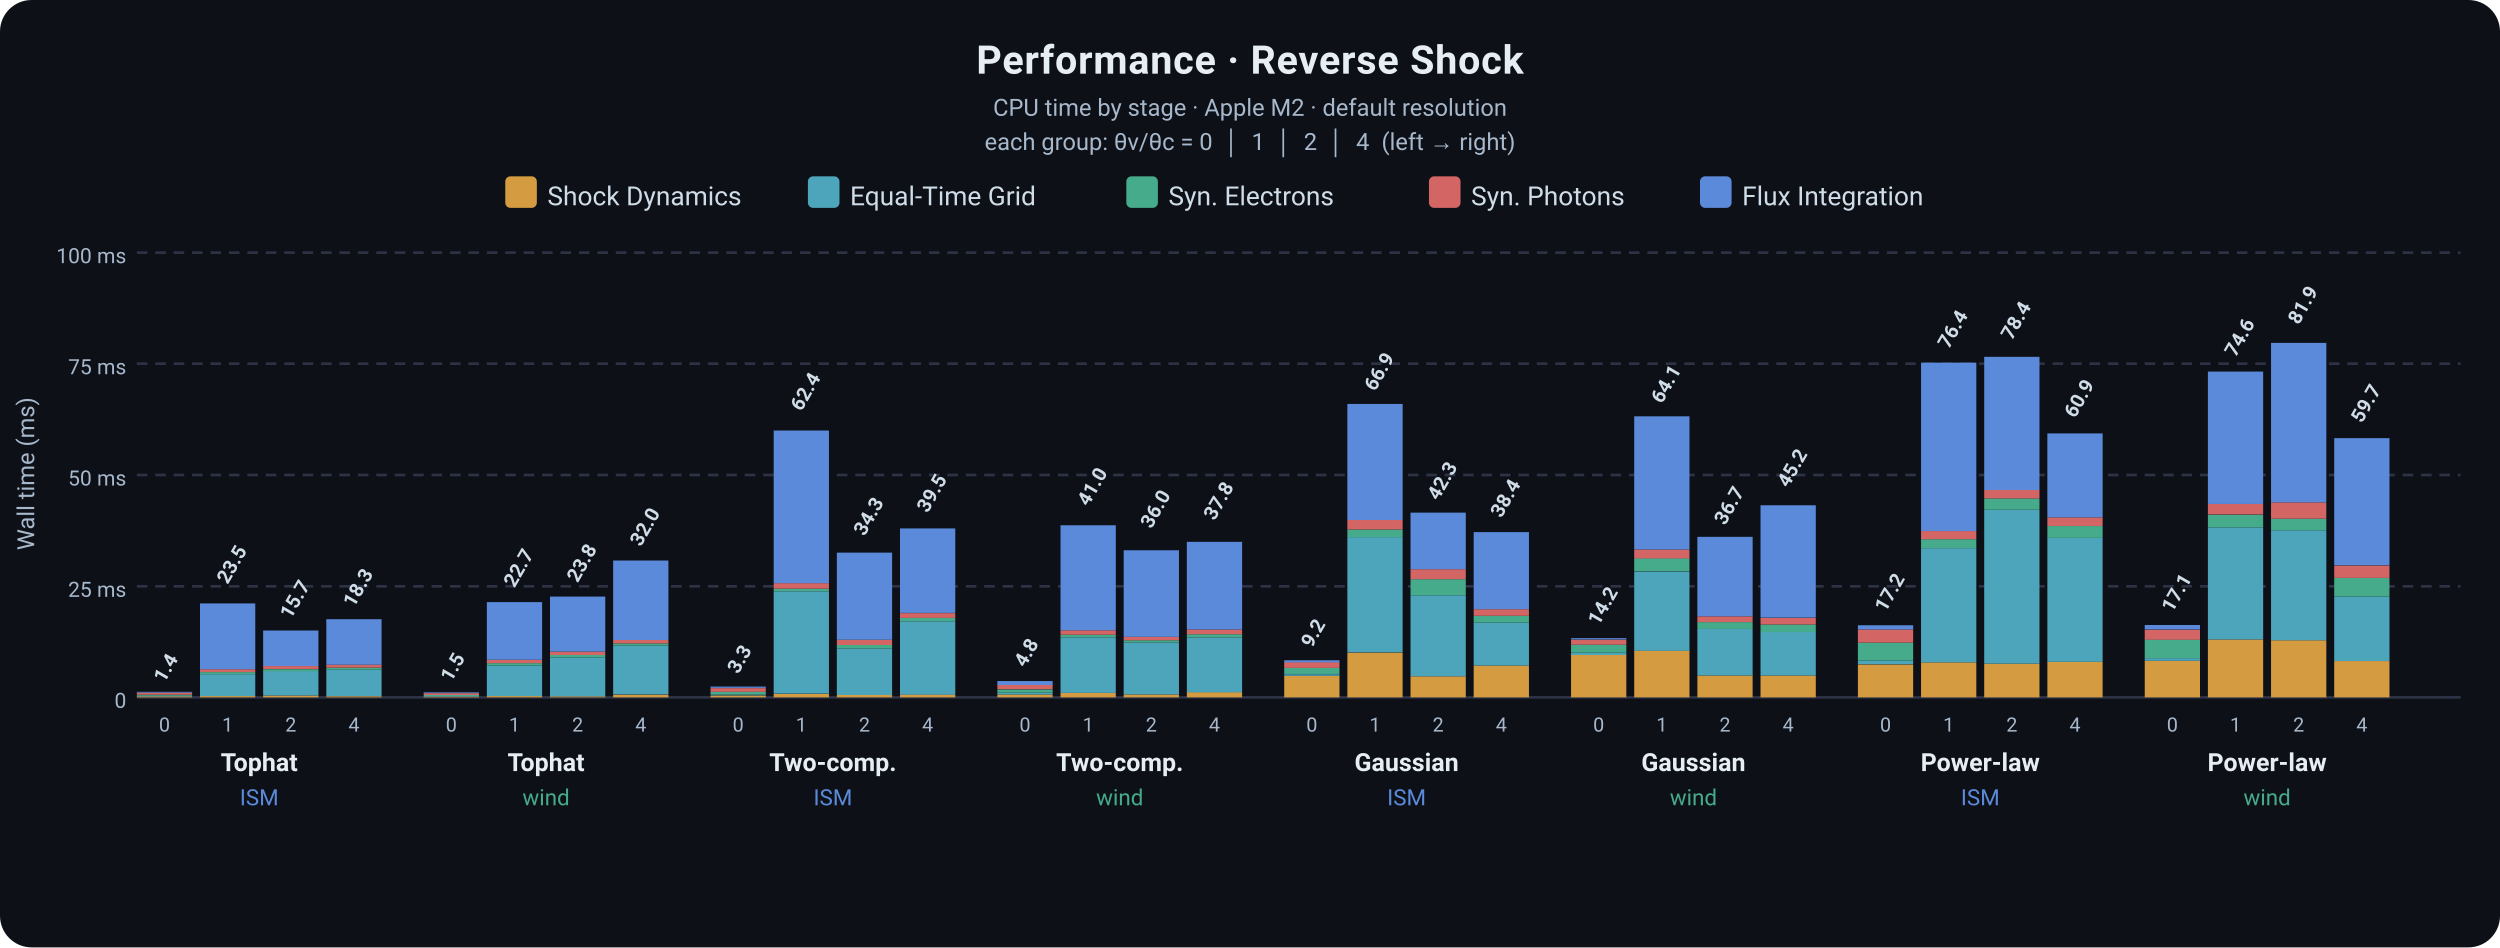
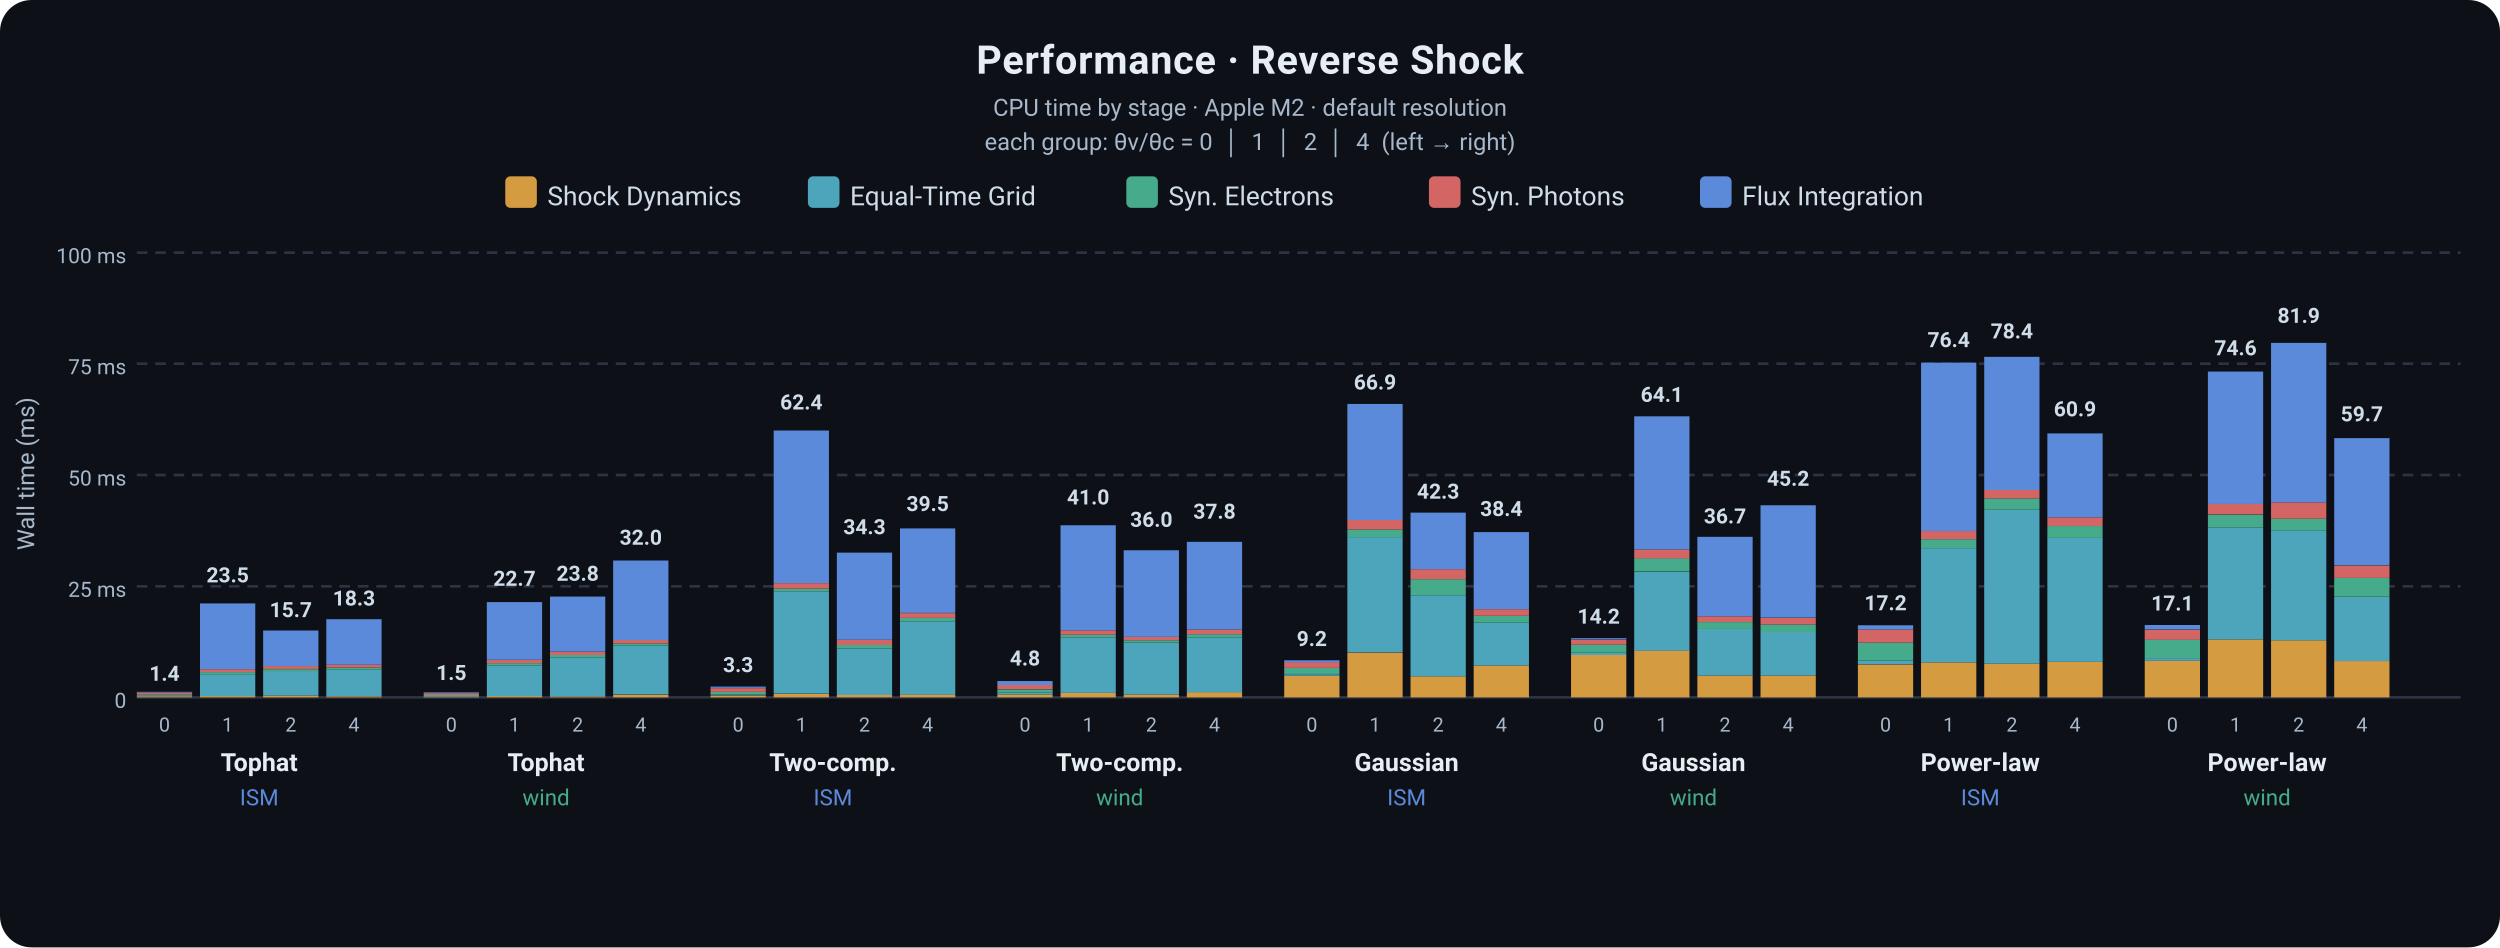
<svg xmlns="http://www.w3.org/2000/svg" viewBox="0 0 950 360" font-family="-apple-system, 'Segoe UI', Roboto, 'Helvetica Neue', Arial, sans-serif">
  <rect width="950" height="360" fill="#0d1117" rx="12" />
  <text x="475" y="28" text-anchor="middle" font-size="15" font-weight="700" fill="#E6EDF3" letter-spacing="0.3">Performance · Reverse Shock</text>
  <text x="475" y="44" text-anchor="middle" font-size="9" fill="#A8B8CC">CPU time by stage · Apple M2 · default resolution</text>
  <text x="475" y="57" text-anchor="middle" font-size="9" fill="#A8B8CC">each group: θv/θc = 0 │ 1 │ 2 │ 4 (left → right)</text>
  <rect x="192" y="67" width="12" height="12" rx="2" fill="#D49B40" />
  <text x="208" y="78" font-size="10" fill="#D0DDE8">Shock Dynamics</text>
  <rect x="307" y="67" width="12" height="12" rx="2" fill="#4DA5BB" />
  <text x="323" y="78" font-size="10" fill="#D0DDE8">Equal-Time Grid</text>
  <rect x="428" y="67" width="12" height="12" rx="2" fill="#45AB8A" />
  <text x="444" y="78" font-size="10" fill="#D0DDE8">Syn. Electrons</text>
  <rect x="543" y="67" width="12" height="12" rx="2" fill="#D46565" />
  <text x="559" y="78" font-size="10" fill="#D0DDE8">Syn. Photons</text>
  <rect x="646" y="67" width="12" height="12" rx="2" fill="#5B8ADB" />
  <text x="662" y="78" font-size="10" fill="#D0DDE8">Flux Integration</text>
  <line x1="52" y1="265" x2="935" y2="265" stroke="#2D3345" stroke-width="1" />
  <line x1="52" y1="222.8" x2="935" y2="222.8" stroke="#2D3345" stroke-width="1" stroke-dasharray="4,3" />
  <text x="48" y="226.8" text-anchor="end" font-size="8" fill="#A8B8CC">25 ms</text>
  <line x1="52" y1="180.5" x2="935" y2="180.5" stroke="#2D3345" stroke-width="1" stroke-dasharray="4,3" />
  <text x="48" y="184.5" text-anchor="end" font-size="8" fill="#A8B8CC">50 ms</text>
  <line x1="52" y1="138.2" x2="935" y2="138.2" stroke="#2D3345" stroke-width="1" stroke-dasharray="4,3" />
  <text x="48" y="142.2" text-anchor="end" font-size="8" fill="#A8B8CC">75 ms</text>
  <line x1="52" y1="96.0" x2="935" y2="96.0" stroke="#2D3345" stroke-width="1" stroke-dasharray="4,3" />
  <text x="48" y="100.0" text-anchor="end" font-size="8" fill="#A8B8CC">100 ms</text>
  <text x="48" y="269" text-anchor="end" font-size="8" fill="#A8B8CC">0</text>
  <rect x="52.0" y="264.6" width="21" height="0.4" fill="#D49B40" />
  <rect x="52.0" y="264.4" width="21" height="0.2" fill="#4DA5BB" />
  <rect x="52.0" y="264.0" width="21" height="0.4" fill="#45AB8A" />
  <rect x="52.0" y="263.2" width="21" height="0.8" fill="#D46565" />
  <rect x="52.0" y="262.9" width="21" height="0.3" fill="#5B8ADB" />
-   <text x="62.5" y="259.7" text-anchor="start" font-size="7.5" font-weight="600" fill="#D0DDE8" transform="rotate(-60, 62.5, 259.7)">1.4</text>
+   <text x="62.5" y="258.7" text-anchor="middle" font-size="8" font-weight="600" fill="#D0DDE8">1.4</text>
  <rect x="76.0" y="264.5" width="21" height="0.5" fill="#D49B40" />
  <rect x="76.0" y="256.2" width="21" height="8.3" fill="#4DA5BB" />
  <rect x="76.0" y="255.4" width="21" height="0.8" fill="#45AB8A" />
  <rect x="76.0" y="254.3" width="21" height="1.1" fill="#D46565" />
  <rect x="76.0" y="229.3" width="21" height="25.0" fill="#5B8ADB" />
-   <text x="86.5" y="222.3" text-anchor="start" font-size="7.5" font-weight="600" fill="#D0DDE8" transform="rotate(-60, 86.5, 222.3)">23.5</text>
+   <text x="86.5" y="221.3" text-anchor="middle" font-size="8" font-weight="600" fill="#D0DDE8">23.5</text>
  <rect x="100.0" y="264.3" width="21" height="0.7" fill="#D49B40" />
  <rect x="100.0" y="255.0" width="21" height="9.3" fill="#4DA5BB" />
  <rect x="100.0" y="254.3" width="21" height="0.8" fill="#45AB8A" />
  <rect x="100.0" y="253.1" width="21" height="1.1" fill="#D46565" />
  <rect x="100.0" y="239.6" width="21" height="13.5" fill="#5B8ADB" />
-   <text x="110.5" y="235.5" text-anchor="start" font-size="7.5" font-weight="600" fill="#D0DDE8" transform="rotate(-60, 110.5, 235.5)">15.7</text>
+   <text x="110.5" y="234.5" text-anchor="middle" font-size="8" font-weight="600" fill="#D0DDE8">15.7</text>
  <rect x="124.0" y="264.6" width="21" height="0.4" fill="#D49B40" />
  <rect x="124.0" y="254.5" width="21" height="10.0" fill="#4DA5BB" />
  <rect x="124.0" y="253.7" width="21" height="0.8" fill="#45AB8A" />
  <rect x="124.0" y="252.6" width="21" height="1.1" fill="#D46565" />
  <rect x="124.0" y="235.3" width="21" height="17.3" fill="#5B8ADB" />
-   <text x="134.5" y="231.1" text-anchor="start" font-size="7.5" font-weight="600" fill="#D0DDE8" transform="rotate(-60, 134.5, 231.1)">18.3</text>
+   <text x="134.5" y="230.1" text-anchor="middle" font-size="8" font-weight="600" fill="#D0DDE8">18.3</text>
  <rect x="161.0" y="264.7" width="21" height="0.3" fill="#D49B40" />
  <rect x="161.0" y="264.5" width="21" height="0.2" fill="#4DA5BB" />
  <rect x="161.0" y="264.1" width="21" height="0.4" fill="#45AB8A" />
  <rect x="161.0" y="263.4" width="21" height="0.7" fill="#D46565" />
  <rect x="161.0" y="263.1" width="21" height="0.3" fill="#5B8ADB" />
-   <text x="171.5" y="259.4" text-anchor="start" font-size="7.5" font-weight="600" fill="#D0DDE8" transform="rotate(-60, 171.5, 259.4)">1.5</text>
+   <text x="171.5" y="258.4" text-anchor="middle" font-size="8" font-weight="600" fill="#D0DDE8">1.5</text>
  <rect x="185.0" y="264.5" width="21" height="0.5" fill="#D49B40" />
  <rect x="185.0" y="252.9" width="21" height="11.6" fill="#4DA5BB" />
  <rect x="185.0" y="252.0" width="21" height="0.9" fill="#45AB8A" />
  <rect x="185.0" y="250.7" width="21" height="1.3" fill="#D46565" />
  <rect x="185.0" y="228.8" width="21" height="21.9" fill="#5B8ADB" />
-   <text x="195.5" y="223.6" text-anchor="start" font-size="7.5" font-weight="600" fill="#D0DDE8" transform="rotate(-60, 195.5, 223.6)">22.7</text>
+   <text x="195.5" y="222.6" text-anchor="middle" font-size="8" font-weight="600" fill="#D0DDE8">22.7</text>
  <rect x="209.0" y="264.6" width="21" height="0.4" fill="#D49B40" />
  <rect x="209.0" y="249.8" width="21" height="14.8" fill="#4DA5BB" />
  <rect x="209.0" y="248.9" width="21" height="0.9" fill="#45AB8A" />
  <rect x="209.0" y="247.6" width="21" height="1.3" fill="#D46565" />
  <rect x="209.0" y="226.7" width="21" height="20.9" fill="#5B8ADB" />
-   <text x="219.5" y="221.7" text-anchor="start" font-size="7.5" font-weight="600" fill="#D0DDE8" transform="rotate(-60, 219.5, 221.7)">23.8</text>
+   <text x="219.5" y="220.7" text-anchor="middle" font-size="8" font-weight="600" fill="#D0DDE8">23.8</text>
  <rect x="233.0" y="264.0" width="21" height="1.0" fill="#D49B40" />
  <rect x="233.0" y="245.3" width="21" height="18.6" fill="#4DA5BB" />
  <rect x="233.0" y="244.5" width="21" height="0.8" fill="#45AB8A" />
  <rect x="233.0" y="243.2" width="21" height="1.3" fill="#D46565" />
  <rect x="233.0" y="213.0" width="21" height="30.2" fill="#5B8ADB" />
-   <text x="243.5" y="208.0" text-anchor="start" font-size="7.5" font-weight="600" fill="#D0DDE8" transform="rotate(-60, 243.5, 208.0)">32.0</text>
+   <text x="243.5" y="207.0" text-anchor="middle" font-size="8" font-weight="600" fill="#D0DDE8">32.0</text>
  <rect x="270.0" y="264.3" width="21" height="0.7" fill="#D49B40" />
  <rect x="270.0" y="263.9" width="21" height="0.3" fill="#4DA5BB" />
  <rect x="270.0" y="262.9" width="21" height="1.0" fill="#45AB8A" />
  <rect x="270.0" y="261.5" width="21" height="1.4" fill="#D46565" />
  <rect x="270.0" y="260.9" width="21" height="0.5" fill="#5B8ADB" />
-   <text x="280.5" y="256.4" text-anchor="start" font-size="7.5" font-weight="600" fill="#D0DDE8" transform="rotate(-60, 280.5, 256.4)">3.3</text>
+   <text x="280.5" y="255.4" text-anchor="middle" font-size="8" font-weight="600" fill="#D0DDE8">3.3</text>
  <rect x="294.0" y="263.7" width="21" height="1.3" fill="#D49B40" />
  <rect x="294.0" y="224.7" width="21" height="38.9" fill="#4DA5BB" />
  <rect x="294.0" y="223.7" width="21" height="1.0" fill="#45AB8A" />
  <rect x="294.0" y="221.6" width="21" height="2.1" fill="#D46565" />
  <rect x="294.0" y="163.6" width="21" height="58.0" fill="#5B8ADB" />
-   <text x="304.5" y="156.6" text-anchor="start" font-size="7.5" font-weight="600" fill="#D0DDE8" transform="rotate(-60, 304.5, 156.6)">62.4</text>
+   <text x="304.5" y="155.6" text-anchor="middle" font-size="8" font-weight="600" fill="#D0DDE8">62.4</text>
  <rect x="318.0" y="264.1" width="21" height="0.9" fill="#D49B40" />
  <rect x="318.0" y="246.4" width="21" height="17.7" fill="#4DA5BB" />
  <rect x="318.0" y="245.1" width="21" height="1.3" fill="#45AB8A" />
  <rect x="318.0" y="243.1" width="21" height="2.0" fill="#D46565" />
  <rect x="318.0" y="210.0" width="21" height="33.1" fill="#5B8ADB" />
-   <text x="328.5" y="204.0" text-anchor="start" font-size="7.5" font-weight="600" fill="#D0DDE8" transform="rotate(-60, 328.5, 204.0)">34.3</text>
+   <text x="328.5" y="203.0" text-anchor="middle" font-size="8" font-weight="600" fill="#D0DDE8">34.3</text>
  <rect x="342.0" y="263.9" width="21" height="1.1" fill="#D49B40" />
  <rect x="342.0" y="236.1" width="21" height="27.9" fill="#4DA5BB" />
  <rect x="342.0" y="234.8" width="21" height="1.3" fill="#45AB8A" />
  <rect x="342.0" y="233.0" width="21" height="1.8" fill="#D46565" />
  <rect x="342.0" y="200.8" width="21" height="32.1" fill="#5B8ADB" />
-   <text x="352.5" y="195.2" text-anchor="start" font-size="7.5" font-weight="600" fill="#D0DDE8" transform="rotate(-60, 352.5, 195.2)">39.5</text>
+   <text x="352.5" y="194.2" text-anchor="middle" font-size="8" font-weight="600" fill="#D0DDE8">39.5</text>
  <rect x="379.0" y="263.9" width="21" height="1.1" fill="#D49B40" />
  <rect x="379.0" y="263.2" width="21" height="0.7" fill="#4DA5BB" />
  <rect x="379.0" y="262.0" width="21" height="1.2" fill="#45AB8A" />
  <rect x="379.0" y="260.3" width="21" height="1.6" fill="#D46565" />
  <rect x="379.0" y="258.8" width="21" height="1.5" fill="#5B8ADB" />
-   <text x="389.5" y="253.9" text-anchor="start" font-size="7.5" font-weight="600" fill="#D0DDE8" transform="rotate(-60, 389.5, 253.9)">4.8</text>
+   <text x="389.5" y="252.9" text-anchor="middle" font-size="8" font-weight="600" fill="#D0DDE8">4.8</text>
  <rect x="403.0" y="263.3" width="21" height="1.7" fill="#D49B40" />
  <rect x="403.0" y="242.2" width="21" height="21.1" fill="#4DA5BB" />
  <rect x="403.0" y="241.2" width="21" height="1.0" fill="#45AB8A" />
  <rect x="403.0" y="239.5" width="21" height="1.7" fill="#D46565" />
  <rect x="403.0" y="199.6" width="21" height="39.9" fill="#5B8ADB" />
-   <text x="413.5" y="192.7" text-anchor="start" font-size="7.5" font-weight="600" fill="#D0DDE8" transform="rotate(-60, 413.5, 192.7)">41.0</text>
+   <text x="413.5" y="191.7" text-anchor="middle" font-size="8" font-weight="600" fill="#D0DDE8">41.0</text>
  <rect x="427.0" y="263.9" width="21" height="1.1" fill="#D49B40" />
  <rect x="427.0" y="244.2" width="21" height="19.7" fill="#4DA5BB" />
  <rect x="427.0" y="243.3" width="21" height="0.9" fill="#45AB8A" />
  <rect x="427.0" y="242.0" width="21" height="1.3" fill="#D46565" />
  <rect x="427.0" y="209.1" width="21" height="32.9" fill="#5B8ADB" />
-   <text x="437.5" y="201.2" text-anchor="start" font-size="7.5" font-weight="600" fill="#D0DDE8" transform="rotate(-60, 437.5, 201.2)">36.0</text>
+   <text x="437.5" y="200.2" text-anchor="middle" font-size="8" font-weight="600" fill="#D0DDE8">36.0</text>
  <rect x="451.0" y="263.0" width="21" height="2.0" fill="#D49B40" />
  <rect x="451.0" y="242.2" width="21" height="20.9" fill="#4DA5BB" />
  <rect x="451.0" y="241.0" width="21" height="1.2" fill="#45AB8A" />
  <rect x="451.0" y="239.2" width="21" height="1.8" fill="#D46565" />
  <rect x="451.0" y="205.9" width="21" height="33.3" fill="#5B8ADB" />
-   <text x="461.5" y="198.1" text-anchor="start" font-size="7.5" font-weight="600" fill="#D0DDE8" transform="rotate(-60, 461.5, 198.1)">37.8</text>
+   <text x="461.5" y="197.1" text-anchor="middle" font-size="8" font-weight="600" fill="#D0DDE8">37.8</text>
  <rect x="488.0" y="256.8" width="21" height="8.2" fill="#D49B40" />
  <rect x="488.0" y="256.2" width="21" height="0.6" fill="#4DA5BB" />
  <rect x="488.0" y="253.8" width="21" height="2.3" fill="#45AB8A" />
  <rect x="488.0" y="251.6" width="21" height="2.2" fill="#D46565" />
  <rect x="488.0" y="250.9" width="21" height="0.8" fill="#5B8ADB" />
-   <text x="498.5" y="246.5" text-anchor="start" font-size="7.5" font-weight="600" fill="#D0DDE8" transform="rotate(-60, 498.5, 246.5)">9.2</text>
+   <text x="498.5" y="245.5" text-anchor="middle" font-size="8" font-weight="600" fill="#D0DDE8">9.2</text>
  <rect x="512.0" y="248.0" width="21" height="17.0" fill="#D49B40" />
  <rect x="512.0" y="204.1" width="21" height="43.8" fill="#4DA5BB" />
  <rect x="512.0" y="201.2" width="21" height="2.9" fill="#45AB8A" />
  <rect x="512.0" y="197.5" width="21" height="3.7" fill="#D46565" />
  <rect x="512.0" y="153.5" width="21" height="44.1" fill="#5B8ADB" />
-   <text x="522.5" y="149.0" text-anchor="start" font-size="7.5" font-weight="600" fill="#D0DDE8" transform="rotate(-60, 522.5, 149.0)">66.9</text>
+   <text x="522.5" y="148.0" text-anchor="middle" font-size="8" font-weight="600" fill="#D0DDE8">66.9</text>
  <rect x="536.0" y="257.0" width="21" height="8.0" fill="#D49B40" />
  <rect x="536.0" y="226.2" width="21" height="30.8" fill="#4DA5BB" />
  <rect x="536.0" y="220.1" width="21" height="6.1" fill="#45AB8A" />
  <rect x="536.0" y="216.3" width="21" height="3.8" fill="#D46565" />
  <rect x="536.0" y="194.8" width="21" height="21.5" fill="#5B8ADB" />
-   <text x="546.5" y="190.5" text-anchor="start" font-size="7.5" font-weight="600" fill="#D0DDE8" transform="rotate(-60, 546.5, 190.5)">42.3</text>
+   <text x="546.5" y="189.5" text-anchor="middle" font-size="8" font-weight="600" fill="#D0DDE8">42.3</text>
  <rect x="560.0" y="252.9" width="21" height="12.1" fill="#D49B40" />
  <rect x="560.0" y="236.6" width="21" height="16.3" fill="#4DA5BB" />
  <rect x="560.0" y="234.0" width="21" height="2.6" fill="#45AB8A" />
  <rect x="560.0" y="231.5" width="21" height="2.5" fill="#D46565" />
  <rect x="560.0" y="202.2" width="21" height="29.3" fill="#5B8ADB" />
-   <text x="570.5" y="197.1" text-anchor="start" font-size="7.5" font-weight="600" fill="#D0DDE8" transform="rotate(-60, 570.5, 197.1)">38.4</text>
+   <text x="570.5" y="196.1" text-anchor="middle" font-size="8" font-weight="600" fill="#D0DDE8">38.4</text>
  <rect x="597.0" y="248.8" width="21" height="16.2" fill="#D49B40" />
  <rect x="597.0" y="248.0" width="21" height="0.9" fill="#4DA5BB" />
  <rect x="597.0" y="245.0" width="21" height="3.0" fill="#45AB8A" />
  <rect x="597.0" y="243.1" width="21" height="1.9" fill="#D46565" />
  <rect x="597.0" y="242.5" width="21" height="0.5" fill="#5B8ADB" />
-   <text x="607.5" y="238.0" text-anchor="start" font-size="7.5" font-weight="600" fill="#D0DDE8" transform="rotate(-60, 607.5, 238.0)">14.2</text>
+   <text x="607.5" y="237.0" text-anchor="middle" font-size="8" font-weight="600" fill="#D0DDE8">14.2</text>
  <rect x="621.0" y="247.2" width="21" height="17.8" fill="#D49B40" />
  <rect x="621.0" y="217.2" width="21" height="30.1" fill="#4DA5BB" />
  <rect x="621.0" y="212.1" width="21" height="5.0" fill="#45AB8A" />
  <rect x="621.0" y="208.8" width="21" height="3.4" fill="#D46565" />
  <rect x="621.0" y="158.2" width="21" height="50.6" fill="#5B8ADB" />
-   <text x="631.5" y="153.7" text-anchor="start" font-size="7.5" font-weight="600" fill="#D0DDE8" transform="rotate(-60, 631.5, 153.7)">64.1</text>
+   <text x="631.5" y="152.7" text-anchor="middle" font-size="8" font-weight="600" fill="#D0DDE8">64.1</text>
  <rect x="645.0" y="256.7" width="21" height="8.3" fill="#D49B40" />
  <rect x="645.0" y="239.0" width="21" height="17.7" fill="#4DA5BB" />
  <rect x="645.0" y="236.4" width="21" height="2.6" fill="#45AB8A" />
  <rect x="645.0" y="234.2" width="21" height="2.2" fill="#D46565" />
  <rect x="645.0" y="204.0" width="21" height="30.2" fill="#5B8ADB" />
-   <text x="655.5" y="199.9" text-anchor="start" font-size="7.5" font-weight="600" fill="#D0DDE8" transform="rotate(-60, 655.5, 199.9)">36.7</text>
+   <text x="655.5" y="198.9" text-anchor="middle" font-size="8" font-weight="600" fill="#D0DDE8">36.7</text>
  <rect x="669.0" y="256.7" width="21" height="8.3" fill="#D49B40" />
  <rect x="669.0" y="240.1" width="21" height="16.6" fill="#4DA5BB" />
  <rect x="669.0" y="237.3" width="21" height="2.9" fill="#45AB8A" />
  <rect x="669.0" y="234.8" width="21" height="2.5" fill="#D46565" />
  <rect x="669.0" y="192.0" width="21" height="42.7" fill="#5B8ADB" />
-   <text x="679.5" y="185.6" text-anchor="start" font-size="7.5" font-weight="600" fill="#D0DDE8" transform="rotate(-60, 679.5, 185.6)">45.2</text>
+   <text x="679.5" y="184.6" text-anchor="middle" font-size="8" font-weight="600" fill="#D0DDE8">45.2</text>
  <rect x="706.0" y="252.5" width="21" height="12.5" fill="#D49B40" />
  <rect x="706.0" y="251.0" width="21" height="1.4" fill="#4DA5BB" />
  <rect x="706.0" y="244.2" width="21" height="6.8" fill="#45AB8A" />
  <rect x="706.0" y="239.2" width="21" height="5.0" fill="#D46565" />
  <rect x="706.0" y="237.6" width="21" height="1.6" fill="#5B8ADB" />
-   <text x="716.5" y="232.9" text-anchor="start" font-size="7.5" font-weight="600" fill="#D0DDE8" transform="rotate(-60, 716.5, 232.9)">17.2</text>
+   <text x="716.5" y="231.9" text-anchor="middle" font-size="8" font-weight="600" fill="#D0DDE8">17.2</text>
  <rect x="730.0" y="251.7" width="21" height="13.3" fill="#D49B40" />
  <rect x="730.0" y="208.3" width="21" height="43.4" fill="#4DA5BB" />
  <rect x="730.0" y="204.9" width="21" height="3.4" fill="#45AB8A" />
  <rect x="730.0" y="201.8" width="21" height="3.1" fill="#D46565" />
  <rect x="730.0" y="137.8" width="21" height="64.0" fill="#5B8ADB" />
-   <text x="740.5" y="132.9" text-anchor="start" font-size="7.5" font-weight="600" fill="#D0DDE8" transform="rotate(-60, 740.5, 132.9)">76.4</text>
+   <text x="740.5" y="131.9" text-anchor="middle" font-size="8" font-weight="600" fill="#D0DDE8">76.4</text>
  <rect x="754.0" y="252.2" width="21" height="12.8" fill="#D49B40" />
  <rect x="754.0" y="193.7" width="21" height="58.5" fill="#4DA5BB" />
  <rect x="754.0" y="189.4" width="21" height="4.3" fill="#45AB8A" />
  <rect x="754.0" y="186.2" width="21" height="3.2" fill="#D46565" />
  <rect x="754.0" y="135.6" width="21" height="50.6" fill="#5B8ADB" />
-   <text x="764.5" y="129.6" text-anchor="start" font-size="7.5" font-weight="600" fill="#D0DDE8" transform="rotate(-60, 764.5, 129.6)">78.4</text>
+   <text x="764.5" y="128.6" text-anchor="middle" font-size="8" font-weight="600" fill="#D0DDE8">78.4</text>
  <rect x="778.0" y="251.5" width="21" height="13.5" fill="#D49B40" />
  <rect x="778.0" y="204.4" width="21" height="47.1" fill="#4DA5BB" />
  <rect x="778.0" y="199.9" width="21" height="4.5" fill="#45AB8A" />
  <rect x="778.0" y="196.6" width="21" height="3.3" fill="#D46565" />
  <rect x="778.0" y="164.7" width="21" height="31.9" fill="#5B8ADB" />
-   <text x="788.5" y="159.2" text-anchor="start" font-size="7.5" font-weight="600" fill="#D0DDE8" transform="rotate(-60, 788.5, 159.2)">60.9</text>
+   <text x="788.5" y="158.2" text-anchor="middle" font-size="8" font-weight="600" fill="#D0DDE8">60.9</text>
  <rect x="815.0" y="251.1" width="21" height="13.9" fill="#D49B40" />
  <rect x="815.0" y="250.1" width="21" height="1.0" fill="#4DA5BB" />
  <rect x="815.0" y="243.0" width="21" height="7.1" fill="#45AB8A" />
  <rect x="815.0" y="239.3" width="21" height="3.8" fill="#D46565" />
  <rect x="815.0" y="237.5" width="21" height="1.7" fill="#5B8ADB" />
-   <text x="825.5" y="233.0" text-anchor="start" font-size="7.5" font-weight="600" fill="#D0DDE8" transform="rotate(-60, 825.5, 233.0)">17.1</text>
+   <text x="825.5" y="232.0" text-anchor="middle" font-size="8" font-weight="600" fill="#D0DDE8">17.1</text>
  <rect x="839.0" y="243.0" width="21" height="22.0" fill="#D49B40" />
  <rect x="839.0" y="200.4" width="21" height="42.6" fill="#4DA5BB" />
  <rect x="839.0" y="195.6" width="21" height="4.8" fill="#45AB8A" />
  <rect x="839.0" y="191.4" width="21" height="4.1" fill="#D46565" />
  <rect x="839.0" y="141.2" width="21" height="50.3" fill="#5B8ADB" />
-   <text x="849.5" y="136.0" text-anchor="start" font-size="7.5" font-weight="600" fill="#D0DDE8" transform="rotate(-60, 849.5, 136.0)">74.6</text>
+   <text x="849.5" y="135.0" text-anchor="middle" font-size="8" font-weight="600" fill="#D0DDE8">74.6</text>
  <rect x="863.0" y="243.3" width="21" height="21.7" fill="#D49B40" />
  <rect x="863.0" y="201.5" width="21" height="41.8" fill="#4DA5BB" />
  <rect x="863.0" y="197.1" width="21" height="4.4" fill="#45AB8A" />
  <rect x="863.0" y="190.9" width="21" height="6.2" fill="#D46565" />
  <rect x="863.0" y="130.3" width="21" height="60.6" fill="#5B8ADB" />
-   <text x="873.5" y="123.7" text-anchor="start" font-size="7.5" font-weight="600" fill="#D0DDE8" transform="rotate(-60, 873.5, 123.7)">81.9</text>
+   <text x="873.5" y="122.7" text-anchor="middle" font-size="8" font-weight="600" fill="#D0DDE8">81.9</text>
  <rect x="887.0" y="251.2" width="21" height="13.8" fill="#D49B40" />
  <rect x="887.0" y="226.7" width="21" height="24.5" fill="#4DA5BB" />
  <rect x="887.0" y="219.6" width="21" height="7.1" fill="#45AB8A" />
  <rect x="887.0" y="214.9" width="21" height="4.7" fill="#D46565" />
  <rect x="887.0" y="166.5" width="21" height="48.3" fill="#5B8ADB" />
-   <text x="897.5" y="161.1" text-anchor="start" font-size="7.5" font-weight="600" fill="#D0DDE8" transform="rotate(-60, 897.5, 161.1)">59.7</text>
+   <text x="897.5" y="160.1" text-anchor="middle" font-size="8" font-weight="600" fill="#D0DDE8">59.7</text>
  <text x="62.5" y="278" text-anchor="middle" font-size="7.5" fill="#A8B8CC">0</text>
  <text x="86.5" y="278" text-anchor="middle" font-size="7.5" fill="#A8B8CC">1</text>
  <text x="110.5" y="278" text-anchor="middle" font-size="7.5" fill="#A8B8CC">2</text>
  <text x="134.5" y="278" text-anchor="middle" font-size="7.5" fill="#A8B8CC">4</text>
  <text x="171.5" y="278" text-anchor="middle" font-size="7.5" fill="#A8B8CC">0</text>
  <text x="195.5" y="278" text-anchor="middle" font-size="7.5" fill="#A8B8CC">1</text>
  <text x="219.5" y="278" text-anchor="middle" font-size="7.5" fill="#A8B8CC">2</text>
  <text x="243.5" y="278" text-anchor="middle" font-size="7.5" fill="#A8B8CC">4</text>
  <text x="280.5" y="278" text-anchor="middle" font-size="7.5" fill="#A8B8CC">0</text>
  <text x="304.5" y="278" text-anchor="middle" font-size="7.5" fill="#A8B8CC">1</text>
  <text x="328.5" y="278" text-anchor="middle" font-size="7.5" fill="#A8B8CC">2</text>
  <text x="352.5" y="278" text-anchor="middle" font-size="7.5" fill="#A8B8CC">4</text>
  <text x="389.5" y="278" text-anchor="middle" font-size="7.5" fill="#A8B8CC">0</text>
  <text x="413.5" y="278" text-anchor="middle" font-size="7.5" fill="#A8B8CC">1</text>
  <text x="437.5" y="278" text-anchor="middle" font-size="7.5" fill="#A8B8CC">2</text>
  <text x="461.5" y="278" text-anchor="middle" font-size="7.5" fill="#A8B8CC">4</text>
  <text x="498.5" y="278" text-anchor="middle" font-size="7.5" fill="#A8B8CC">0</text>
  <text x="522.5" y="278" text-anchor="middle" font-size="7.5" fill="#A8B8CC">1</text>
  <text x="546.5" y="278" text-anchor="middle" font-size="7.5" fill="#A8B8CC">2</text>
  <text x="570.5" y="278" text-anchor="middle" font-size="7.5" fill="#A8B8CC">4</text>
  <text x="607.5" y="278" text-anchor="middle" font-size="7.5" fill="#A8B8CC">0</text>
  <text x="631.5" y="278" text-anchor="middle" font-size="7.5" fill="#A8B8CC">1</text>
  <text x="655.5" y="278" text-anchor="middle" font-size="7.5" fill="#A8B8CC">2</text>
  <text x="679.5" y="278" text-anchor="middle" font-size="7.5" fill="#A8B8CC">4</text>
  <text x="716.5" y="278" text-anchor="middle" font-size="7.5" fill="#A8B8CC">0</text>
  <text x="740.5" y="278" text-anchor="middle" font-size="7.5" fill="#A8B8CC">1</text>
  <text x="764.5" y="278" text-anchor="middle" font-size="7.5" fill="#A8B8CC">2</text>
  <text x="788.5" y="278" text-anchor="middle" font-size="7.5" fill="#A8B8CC">4</text>
  <text x="825.5" y="278" text-anchor="middle" font-size="7.5" fill="#A8B8CC">0</text>
  <text x="849.5" y="278" text-anchor="middle" font-size="7.5" fill="#A8B8CC">1</text>
  <text x="873.5" y="278" text-anchor="middle" font-size="7.5" fill="#A8B8CC">2</text>
  <text x="897.5" y="278" text-anchor="middle" font-size="7.5" fill="#A8B8CC">4</text>
  <text x="98.5" y="293" text-anchor="middle" font-size="9.5" font-weight="700" fill="#E6EDF3">Tophat</text>
  <text x="98.5" y="306" text-anchor="middle" font-size="8.5" fill="#5B8ADB">ISM</text>
  <text x="207.5" y="293" text-anchor="middle" font-size="9.5" font-weight="700" fill="#E6EDF3">Tophat</text>
  <text x="207.5" y="306" text-anchor="middle" font-size="8.5" fill="#45AB8A">wind</text>
  <text x="316.5" y="293" text-anchor="middle" font-size="9.5" font-weight="700" fill="#E6EDF3">Two-comp.</text>
  <text x="316.5" y="306" text-anchor="middle" font-size="8.5" fill="#5B8ADB">ISM</text>
  <text x="425.5" y="293" text-anchor="middle" font-size="9.5" font-weight="700" fill="#E6EDF3">Two-comp.</text>
  <text x="425.5" y="306" text-anchor="middle" font-size="8.5" fill="#45AB8A">wind</text>
  <text x="534.5" y="293" text-anchor="middle" font-size="9.5" font-weight="700" fill="#E6EDF3">Gaussian</text>
  <text x="534.5" y="306" text-anchor="middle" font-size="8.5" fill="#5B8ADB">ISM</text>
  <text x="643.5" y="293" text-anchor="middle" font-size="9.5" font-weight="700" fill="#E6EDF3">Gaussian</text>
  <text x="643.5" y="306" text-anchor="middle" font-size="8.5" fill="#45AB8A">wind</text>
  <text x="752.5" y="293" text-anchor="middle" font-size="9.5" font-weight="700" fill="#E6EDF3">Power-law</text>
  <text x="752.5" y="306" text-anchor="middle" font-size="8.5" fill="#5B8ADB">ISM</text>
  <text x="861.5" y="293" text-anchor="middle" font-size="9.5" font-weight="700" fill="#E6EDF3">Power-law</text>
  <text x="861.5" y="306" text-anchor="middle" font-size="8.5" fill="#45AB8A">wind</text>
  <text x="13" y="180" text-anchor="middle" font-size="9" fill="#A8B8CC" transform="rotate(-90, 13, 180)">Wall time (ms)</text>
</svg>
